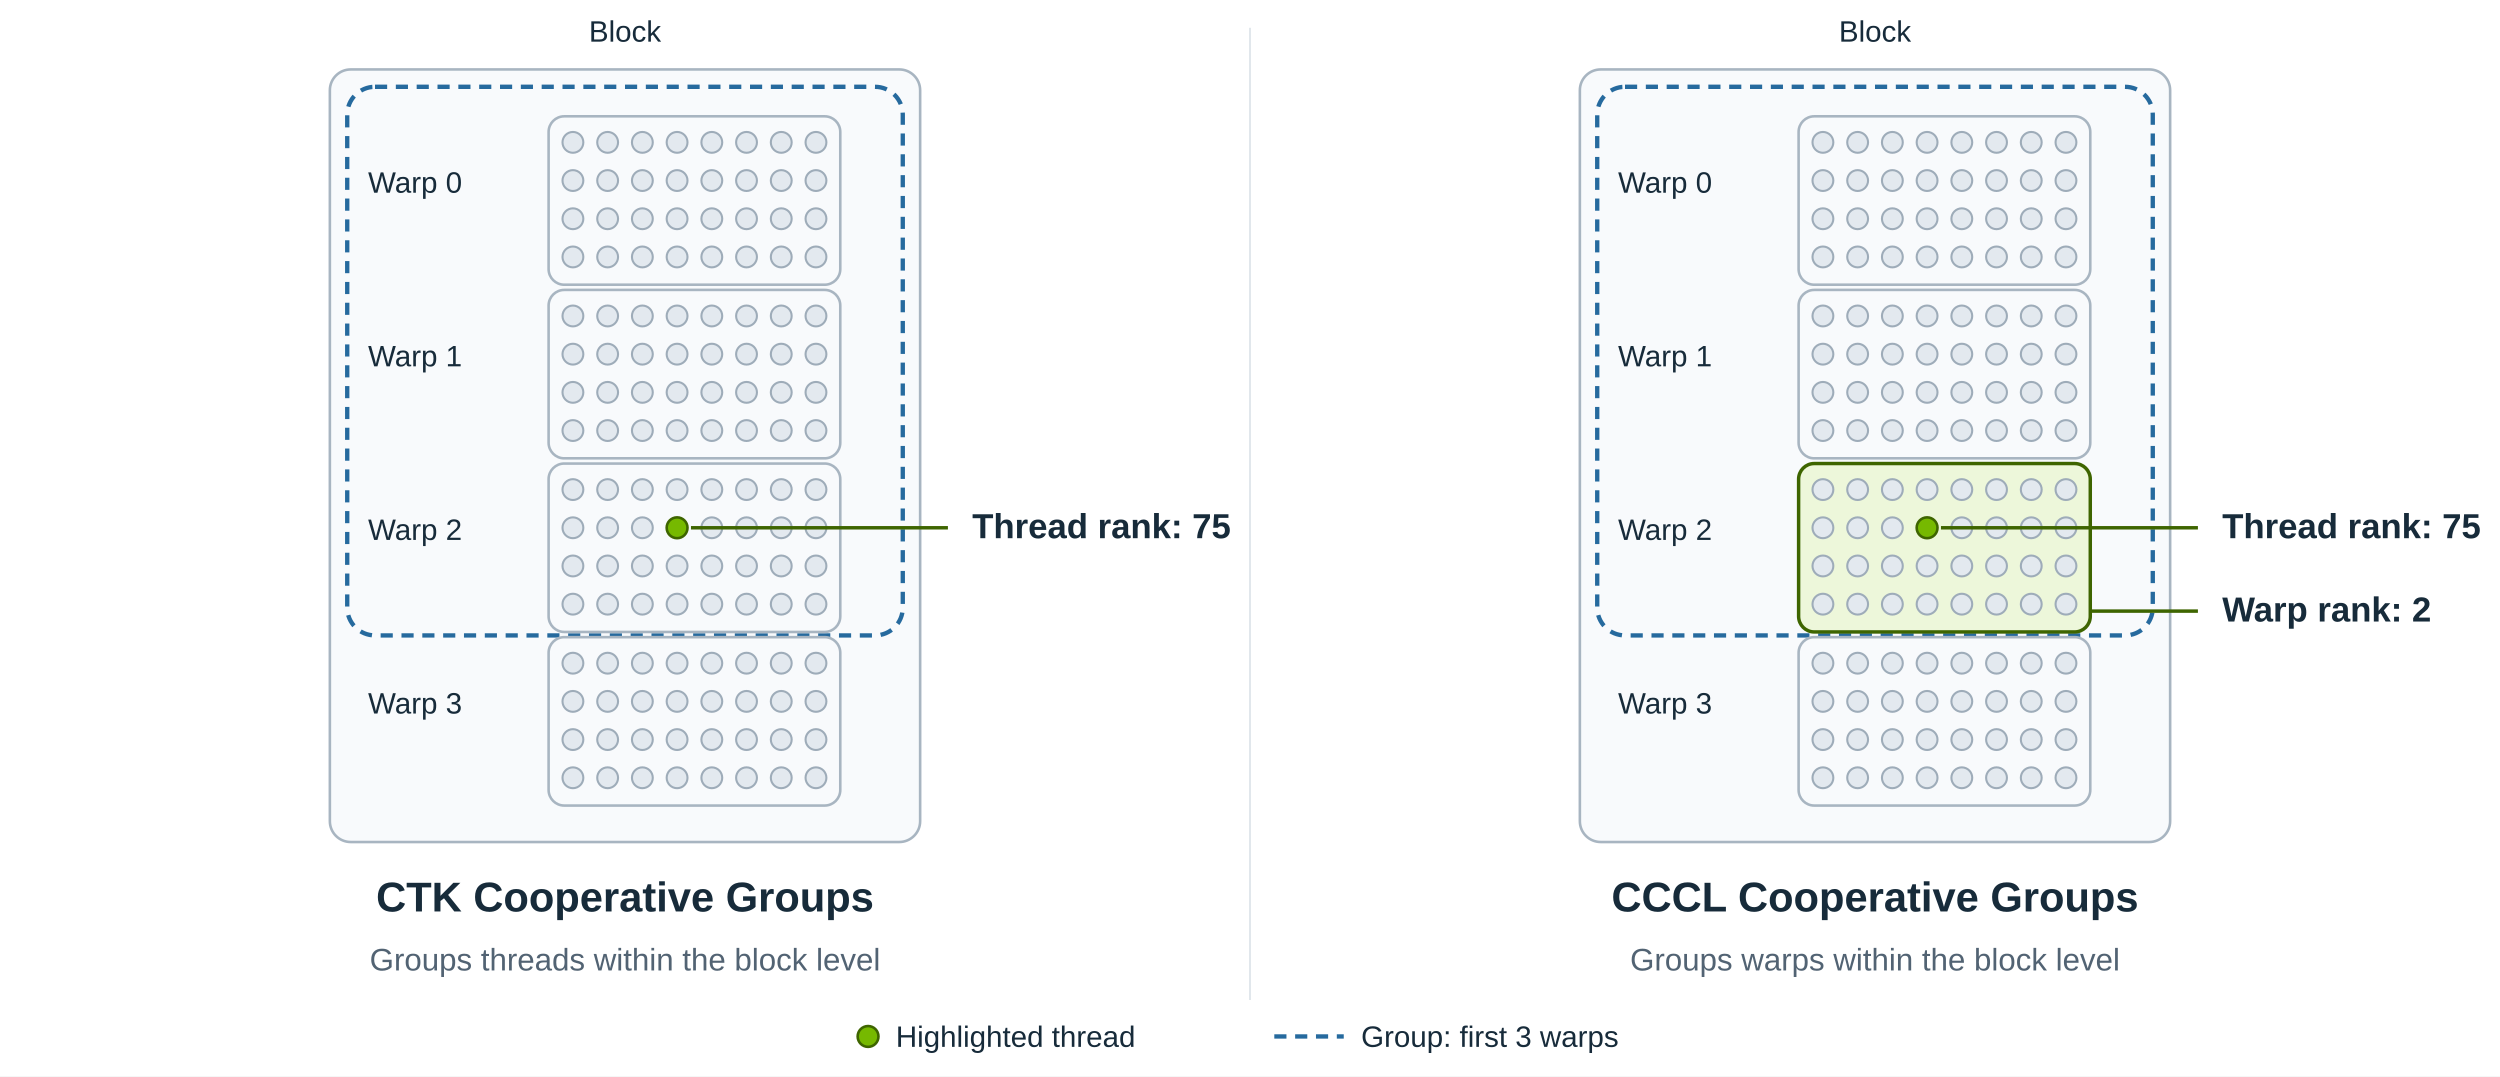
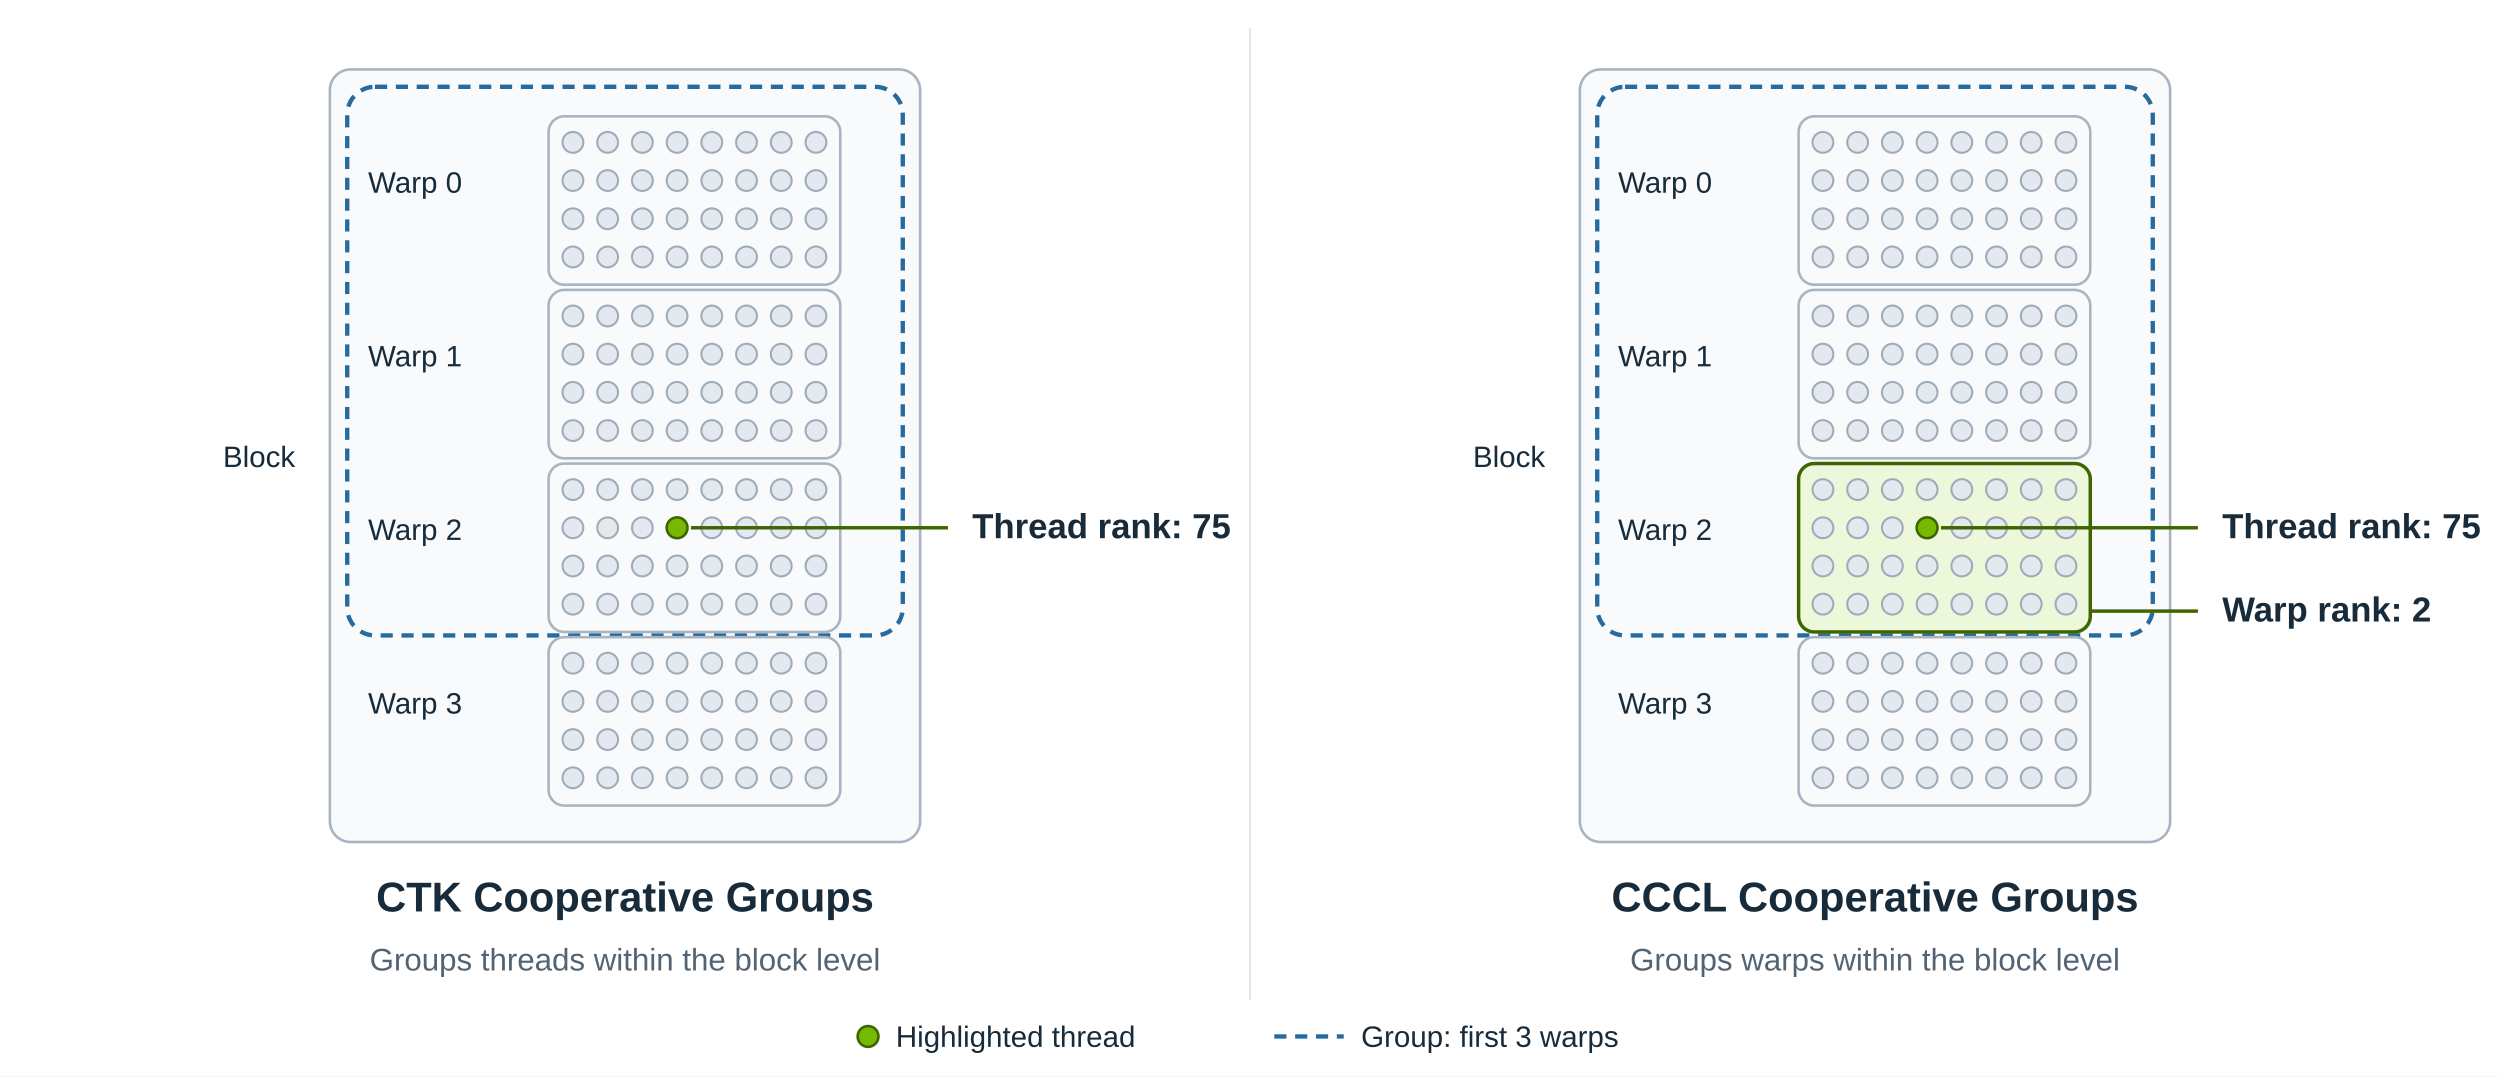
<svg xmlns="http://www.w3.org/2000/svg" width="1440" height="620" viewBox="0 0 1440 620" role="img" aria-labelledby="title description">
  <style>
  text { font-family: Arial, Helvetica, sans-serif; fill: #172b3a; }
  .heading { font-size: 24px; font-weight: 700; }
  .subtitle { font-size: 18px; fill: #526373; }
  .label { font-size: 17px; }
  .note { font-size: 20px; font-weight: 700; }
  .thread { fill: #e3e9ef; stroke: #9eacb9; stroke-width: 1.2; }
  .member { fill: #76b900; stroke: #3e6500; stroke-width: 1.5; }
  .block { fill: #f8fafc; stroke: #a8b5c1; stroke-width: 1.5; }
  .boundary { fill: none; stroke: #266a9e; stroke-width: 2.5; stroke-dasharray: 7 5; }
  .warp { fill: none; stroke: #a8b5c1; stroke-width: 1.5; }
  .current-warp { fill: #edf7da; stroke: #3e6500; stroke-width: 2; }
  .callout { fill: none; stroke: #3e6500; stroke-width: 2; }
</style>
  <rect width="1440" height="620" fill="white" />
  <path d="M 720 16 V 576" stroke="#dce3e9" />
  <g id="panel-1" transform="translate(150 -96)">
-     <text x="210" y="120" class="label" text-anchor="middle">Block</text>
+     <text x="20" y="365" class="label" text-anchor="end">Block</text>
    <rect x="40" y="136" width="340" height="445" rx="12" class="block" />
    <rect x="50" y="146" width="320" height="316" rx="16" class="boundary" />
    <g id="panel-1-warp-0">
      <text x="62" y="207" class="label" text-anchor="start">Warp 0</text>
      <rect x="166" y="163" width="168" height="97" rx="9" class="warp" />
      <circle cx="180" cy="178" r="6" class="thread" />
      <circle cx="200" cy="178" r="6" class="thread" />
      <circle cx="220" cy="178" r="6" class="thread" />
      <circle cx="240" cy="178" r="6" class="thread" />
      <circle cx="260" cy="178" r="6" class="thread" />
      <circle cx="280" cy="178" r="6" class="thread" />
      <circle cx="300" cy="178" r="6" class="thread" />
      <circle cx="320" cy="178" r="6" class="thread" />
      <circle cx="180" cy="200" r="6" class="thread" />
      <circle cx="200" cy="200" r="6" class="thread" />
      <circle cx="220" cy="200" r="6" class="thread" />
      <circle cx="240" cy="200" r="6" class="thread" />
      <circle cx="260" cy="200" r="6" class="thread" />
      <circle cx="280" cy="200" r="6" class="thread" />
      <circle cx="300" cy="200" r="6" class="thread" />
      <circle cx="320" cy="200" r="6" class="thread" />
      <circle cx="180" cy="222" r="6" class="thread" />
      <circle cx="200" cy="222" r="6" class="thread" />
      <circle cx="220" cy="222" r="6" class="thread" />
      <circle cx="240" cy="222" r="6" class="thread" />
      <circle cx="260" cy="222" r="6" class="thread" />
      <circle cx="280" cy="222" r="6" class="thread" />
      <circle cx="300" cy="222" r="6" class="thread" />
      <circle cx="320" cy="222" r="6" class="thread" />
      <circle cx="180" cy="244" r="6" class="thread" />
      <circle cx="200" cy="244" r="6" class="thread" />
      <circle cx="220" cy="244" r="6" class="thread" />
      <circle cx="240" cy="244" r="6" class="thread" />
      <circle cx="260" cy="244" r="6" class="thread" />
      <circle cx="280" cy="244" r="6" class="thread" />
      <circle cx="300" cy="244" r="6" class="thread" />
      <circle cx="320" cy="244" r="6" class="thread" />
    </g>
    <g id="panel-1-warp-1">
      <text x="62" y="307" class="label" text-anchor="start">Warp 1</text>
      <rect x="166" y="263" width="168" height="97" rx="9" class="warp" />
      <circle cx="180" cy="278" r="6" class="thread" />
      <circle cx="200" cy="278" r="6" class="thread" />
      <circle cx="220" cy="278" r="6" class="thread" />
      <circle cx="240" cy="278" r="6" class="thread" />
      <circle cx="260" cy="278" r="6" class="thread" />
      <circle cx="280" cy="278" r="6" class="thread" />
      <circle cx="300" cy="278" r="6" class="thread" />
      <circle cx="320" cy="278" r="6" class="thread" />
      <circle cx="180" cy="300" r="6" class="thread" />
      <circle cx="200" cy="300" r="6" class="thread" />
      <circle cx="220" cy="300" r="6" class="thread" />
      <circle cx="240" cy="300" r="6" class="thread" />
      <circle cx="260" cy="300" r="6" class="thread" />
      <circle cx="280" cy="300" r="6" class="thread" />
      <circle cx="300" cy="300" r="6" class="thread" />
      <circle cx="320" cy="300" r="6" class="thread" />
      <circle cx="180" cy="322" r="6" class="thread" />
      <circle cx="200" cy="322" r="6" class="thread" />
      <circle cx="220" cy="322" r="6" class="thread" />
      <circle cx="240" cy="322" r="6" class="thread" />
      <circle cx="260" cy="322" r="6" class="thread" />
      <circle cx="280" cy="322" r="6" class="thread" />
      <circle cx="300" cy="322" r="6" class="thread" />
      <circle cx="320" cy="322" r="6" class="thread" />
      <circle cx="180" cy="344" r="6" class="thread" />
      <circle cx="200" cy="344" r="6" class="thread" />
      <circle cx="220" cy="344" r="6" class="thread" />
      <circle cx="240" cy="344" r="6" class="thread" />
      <circle cx="260" cy="344" r="6" class="thread" />
      <circle cx="280" cy="344" r="6" class="thread" />
      <circle cx="300" cy="344" r="6" class="thread" />
      <circle cx="320" cy="344" r="6" class="thread" />
    </g>
    <g id="panel-1-warp-2">
      <text x="62" y="407" class="label" text-anchor="start">Warp 2</text>
      <rect x="166" y="363" width="168" height="97" rx="9" class="warp" />
      <circle cx="180" cy="378" r="6" class="thread" />
      <circle cx="200" cy="378" r="6" class="thread" />
      <circle cx="220" cy="378" r="6" class="thread" />
      <circle cx="240" cy="378" r="6" class="thread" />
      <circle cx="260" cy="378" r="6" class="thread" />
      <circle cx="280" cy="378" r="6" class="thread" />
      <circle cx="300" cy="378" r="6" class="thread" />
      <circle cx="320" cy="378" r="6" class="thread" />
      <circle cx="180" cy="400" r="6" class="thread" />
      <circle cx="200" cy="400" r="6" class="thread" />
      <circle cx="220" cy="400" r="6" class="thread" />
      <circle cx="240" cy="400" r="6" class="member" />
      <circle cx="260" cy="400" r="6" class="thread" />
      <circle cx="280" cy="400" r="6" class="thread" />
      <circle cx="300" cy="400" r="6" class="thread" />
      <circle cx="320" cy="400" r="6" class="thread" />
      <circle cx="180" cy="422" r="6" class="thread" />
      <circle cx="200" cy="422" r="6" class="thread" />
      <circle cx="220" cy="422" r="6" class="thread" />
      <circle cx="240" cy="422" r="6" class="thread" />
      <circle cx="260" cy="422" r="6" class="thread" />
      <circle cx="280" cy="422" r="6" class="thread" />
      <circle cx="300" cy="422" r="6" class="thread" />
      <circle cx="320" cy="422" r="6" class="thread" />
      <circle cx="180" cy="444" r="6" class="thread" />
      <circle cx="200" cy="444" r="6" class="thread" />
      <circle cx="220" cy="444" r="6" class="thread" />
      <circle cx="240" cy="444" r="6" class="thread" />
      <circle cx="260" cy="444" r="6" class="thread" />
      <circle cx="280" cy="444" r="6" class="thread" />
      <circle cx="300" cy="444" r="6" class="thread" />
      <circle cx="320" cy="444" r="6" class="thread" />
    </g>
    <g id="panel-1-warp-3">
      <text x="62" y="507" class="label" text-anchor="start">Warp 3</text>
      <rect x="166" y="463" width="168" height="97" rx="9" class="warp" />
      <circle cx="180" cy="478" r="6" class="thread" />
      <circle cx="200" cy="478" r="6" class="thread" />
      <circle cx="220" cy="478" r="6" class="thread" />
      <circle cx="240" cy="478" r="6" class="thread" />
      <circle cx="260" cy="478" r="6" class="thread" />
      <circle cx="280" cy="478" r="6" class="thread" />
      <circle cx="300" cy="478" r="6" class="thread" />
      <circle cx="320" cy="478" r="6" class="thread" />
      <circle cx="180" cy="500" r="6" class="thread" />
      <circle cx="200" cy="500" r="6" class="thread" />
      <circle cx="220" cy="500" r="6" class="thread" />
      <circle cx="240" cy="500" r="6" class="thread" />
      <circle cx="260" cy="500" r="6" class="thread" />
      <circle cx="280" cy="500" r="6" class="thread" />
      <circle cx="300" cy="500" r="6" class="thread" />
      <circle cx="320" cy="500" r="6" class="thread" />
      <circle cx="180" cy="522" r="6" class="thread" />
      <circle cx="200" cy="522" r="6" class="thread" />
      <circle cx="220" cy="522" r="6" class="thread" />
      <circle cx="240" cy="522" r="6" class="thread" />
      <circle cx="260" cy="522" r="6" class="thread" />
      <circle cx="280" cy="522" r="6" class="thread" />
      <circle cx="300" cy="522" r="6" class="thread" />
      <circle cx="320" cy="522" r="6" class="thread" />
      <circle cx="180" cy="544" r="6" class="thread" />
      <circle cx="200" cy="544" r="6" class="thread" />
      <circle cx="220" cy="544" r="6" class="thread" />
      <circle cx="240" cy="544" r="6" class="thread" />
      <circle cx="260" cy="544" r="6" class="thread" />
      <circle cx="280" cy="544" r="6" class="thread" />
      <circle cx="300" cy="544" r="6" class="thread" />
      <circle cx="320" cy="544" r="6" class="thread" />
    </g>
    <path d="M 248 400 H 396" class="callout" />
    <text x="410" y="406" class="note" text-anchor="start">Thread rank: 75</text>
  </g>
  <g id="panel-2" transform="translate(150 -96)">
-     <text x="930" y="120" class="label" text-anchor="middle">Block</text>
+     <text x="740" y="365" class="label" text-anchor="end">Block</text>
    <rect x="760" y="136" width="340" height="445" rx="12" class="block" />
    <rect x="770" y="146" width="320" height="316" rx="16" class="boundary" />
    <g id="panel-2-warp-0">
      <text x="782" y="207" class="label" text-anchor="start">Warp 0</text>
      <rect x="886" y="163" width="168" height="97" rx="9" class="warp" />
      <circle cx="900" cy="178" r="6" class="thread" />
      <circle cx="920" cy="178" r="6" class="thread" />
      <circle cx="940" cy="178" r="6" class="thread" />
      <circle cx="960" cy="178" r="6" class="thread" />
      <circle cx="980" cy="178" r="6" class="thread" />
      <circle cx="1000" cy="178" r="6" class="thread" />
      <circle cx="1020" cy="178" r="6" class="thread" />
      <circle cx="1040" cy="178" r="6" class="thread" />
      <circle cx="900" cy="200" r="6" class="thread" />
      <circle cx="920" cy="200" r="6" class="thread" />
      <circle cx="940" cy="200" r="6" class="thread" />
      <circle cx="960" cy="200" r="6" class="thread" />
      <circle cx="980" cy="200" r="6" class="thread" />
      <circle cx="1000" cy="200" r="6" class="thread" />
      <circle cx="1020" cy="200" r="6" class="thread" />
      <circle cx="1040" cy="200" r="6" class="thread" />
      <circle cx="900" cy="222" r="6" class="thread" />
      <circle cx="920" cy="222" r="6" class="thread" />
      <circle cx="940" cy="222" r="6" class="thread" />
      <circle cx="960" cy="222" r="6" class="thread" />
      <circle cx="980" cy="222" r="6" class="thread" />
      <circle cx="1000" cy="222" r="6" class="thread" />
      <circle cx="1020" cy="222" r="6" class="thread" />
      <circle cx="1040" cy="222" r="6" class="thread" />
      <circle cx="900" cy="244" r="6" class="thread" />
      <circle cx="920" cy="244" r="6" class="thread" />
      <circle cx="940" cy="244" r="6" class="thread" />
      <circle cx="960" cy="244" r="6" class="thread" />
      <circle cx="980" cy="244" r="6" class="thread" />
      <circle cx="1000" cy="244" r="6" class="thread" />
      <circle cx="1020" cy="244" r="6" class="thread" />
      <circle cx="1040" cy="244" r="6" class="thread" />
    </g>
    <g id="panel-2-warp-1">
      <text x="782" y="307" class="label" text-anchor="start">Warp 1</text>
      <rect x="886" y="263" width="168" height="97" rx="9" class="warp" />
      <circle cx="900" cy="278" r="6" class="thread" />
      <circle cx="920" cy="278" r="6" class="thread" />
      <circle cx="940" cy="278" r="6" class="thread" />
      <circle cx="960" cy="278" r="6" class="thread" />
      <circle cx="980" cy="278" r="6" class="thread" />
      <circle cx="1000" cy="278" r="6" class="thread" />
      <circle cx="1020" cy="278" r="6" class="thread" />
      <circle cx="1040" cy="278" r="6" class="thread" />
      <circle cx="900" cy="300" r="6" class="thread" />
      <circle cx="920" cy="300" r="6" class="thread" />
      <circle cx="940" cy="300" r="6" class="thread" />
      <circle cx="960" cy="300" r="6" class="thread" />
      <circle cx="980" cy="300" r="6" class="thread" />
      <circle cx="1000" cy="300" r="6" class="thread" />
      <circle cx="1020" cy="300" r="6" class="thread" />
      <circle cx="1040" cy="300" r="6" class="thread" />
      <circle cx="900" cy="322" r="6" class="thread" />
      <circle cx="920" cy="322" r="6" class="thread" />
      <circle cx="940" cy="322" r="6" class="thread" />
      <circle cx="960" cy="322" r="6" class="thread" />
      <circle cx="980" cy="322" r="6" class="thread" />
      <circle cx="1000" cy="322" r="6" class="thread" />
      <circle cx="1020" cy="322" r="6" class="thread" />
      <circle cx="1040" cy="322" r="6" class="thread" />
      <circle cx="900" cy="344" r="6" class="thread" />
      <circle cx="920" cy="344" r="6" class="thread" />
      <circle cx="940" cy="344" r="6" class="thread" />
      <circle cx="960" cy="344" r="6" class="thread" />
      <circle cx="980" cy="344" r="6" class="thread" />
      <circle cx="1000" cy="344" r="6" class="thread" />
      <circle cx="1020" cy="344" r="6" class="thread" />
      <circle cx="1040" cy="344" r="6" class="thread" />
    </g>
    <g id="panel-2-warp-2">
      <text x="782" y="407" class="label" text-anchor="start">Warp 2</text>
      <rect x="886" y="363" width="168" height="97" rx="9" class="current-warp" />
      <circle cx="900" cy="378" r="6" class="thread" />
      <circle cx="920" cy="378" r="6" class="thread" />
      <circle cx="940" cy="378" r="6" class="thread" />
      <circle cx="960" cy="378" r="6" class="thread" />
      <circle cx="980" cy="378" r="6" class="thread" />
      <circle cx="1000" cy="378" r="6" class="thread" />
      <circle cx="1020" cy="378" r="6" class="thread" />
      <circle cx="1040" cy="378" r="6" class="thread" />
      <circle cx="900" cy="400" r="6" class="thread" />
      <circle cx="920" cy="400" r="6" class="thread" />
      <circle cx="940" cy="400" r="6" class="thread" />
      <circle cx="960" cy="400" r="6" class="member" />
      <circle cx="980" cy="400" r="6" class="thread" />
      <circle cx="1000" cy="400" r="6" class="thread" />
      <circle cx="1020" cy="400" r="6" class="thread" />
      <circle cx="1040" cy="400" r="6" class="thread" />
      <circle cx="900" cy="422" r="6" class="thread" />
      <circle cx="920" cy="422" r="6" class="thread" />
      <circle cx="940" cy="422" r="6" class="thread" />
      <circle cx="960" cy="422" r="6" class="thread" />
      <circle cx="980" cy="422" r="6" class="thread" />
      <circle cx="1000" cy="422" r="6" class="thread" />
      <circle cx="1020" cy="422" r="6" class="thread" />
      <circle cx="1040" cy="422" r="6" class="thread" />
      <circle cx="900" cy="444" r="6" class="thread" />
      <circle cx="920" cy="444" r="6" class="thread" />
      <circle cx="940" cy="444" r="6" class="thread" />
      <circle cx="960" cy="444" r="6" class="thread" />
      <circle cx="980" cy="444" r="6" class="thread" />
      <circle cx="1000" cy="444" r="6" class="thread" />
      <circle cx="1020" cy="444" r="6" class="thread" />
      <circle cx="1040" cy="444" r="6" class="thread" />
    </g>
    <g id="panel-2-warp-3">
      <text x="782" y="507" class="label" text-anchor="start">Warp 3</text>
      <rect x="886" y="463" width="168" height="97" rx="9" class="warp" />
      <circle cx="900" cy="478" r="6" class="thread" />
      <circle cx="920" cy="478" r="6" class="thread" />
      <circle cx="940" cy="478" r="6" class="thread" />
      <circle cx="960" cy="478" r="6" class="thread" />
      <circle cx="980" cy="478" r="6" class="thread" />
      <circle cx="1000" cy="478" r="6" class="thread" />
      <circle cx="1020" cy="478" r="6" class="thread" />
      <circle cx="1040" cy="478" r="6" class="thread" />
      <circle cx="900" cy="500" r="6" class="thread" />
      <circle cx="920" cy="500" r="6" class="thread" />
      <circle cx="940" cy="500" r="6" class="thread" />
      <circle cx="960" cy="500" r="6" class="thread" />
      <circle cx="980" cy="500" r="6" class="thread" />
      <circle cx="1000" cy="500" r="6" class="thread" />
      <circle cx="1020" cy="500" r="6" class="thread" />
      <circle cx="1040" cy="500" r="6" class="thread" />
      <circle cx="900" cy="522" r="6" class="thread" />
      <circle cx="920" cy="522" r="6" class="thread" />
      <circle cx="940" cy="522" r="6" class="thread" />
      <circle cx="960" cy="522" r="6" class="thread" />
      <circle cx="980" cy="522" r="6" class="thread" />
      <circle cx="1000" cy="522" r="6" class="thread" />
      <circle cx="1020" cy="522" r="6" class="thread" />
      <circle cx="1040" cy="522" r="6" class="thread" />
      <circle cx="900" cy="544" r="6" class="thread" />
      <circle cx="920" cy="544" r="6" class="thread" />
      <circle cx="940" cy="544" r="6" class="thread" />
      <circle cx="960" cy="544" r="6" class="thread" />
      <circle cx="980" cy="544" r="6" class="thread" />
      <circle cx="1000" cy="544" r="6" class="thread" />
      <circle cx="1020" cy="544" r="6" class="thread" />
      <circle cx="1040" cy="544" r="6" class="thread" />
    </g>
    <path d="M 968 400 H 1116" class="callout" />
    <text x="1130" y="406" class="note" text-anchor="start">Thread rank: 75</text>
    <path d="M 1054 448 H 1116" class="callout" />
    <text x="1130" y="454" class="note" text-anchor="start">Warp rank: 2</text>
  </g>
  <text x="360" y="525" class="heading" text-anchor="middle">CTK Cooperative Groups</text>
  <text x="360" y="559" class="subtitle" text-anchor="middle">Groups threads within the block level</text>
  <text x="1080" y="525" class="heading" text-anchor="middle">CCCL Cooperative Groups</text>
  <text x="1080" y="559" class="subtitle" text-anchor="middle">Groups warps within the block level</text>
  <g id="legend" transform="translate(454 0)">
    <path d="M 280 597 H 320" class="boundary" />
    <text x="330" y="603" class="label">Group: first 3 warps</text>
    <circle cx="46" cy="597" r="6" class="member" />
    <text x="62" y="603" class="label">Highlighted thread</text>
  </g>
</svg>
